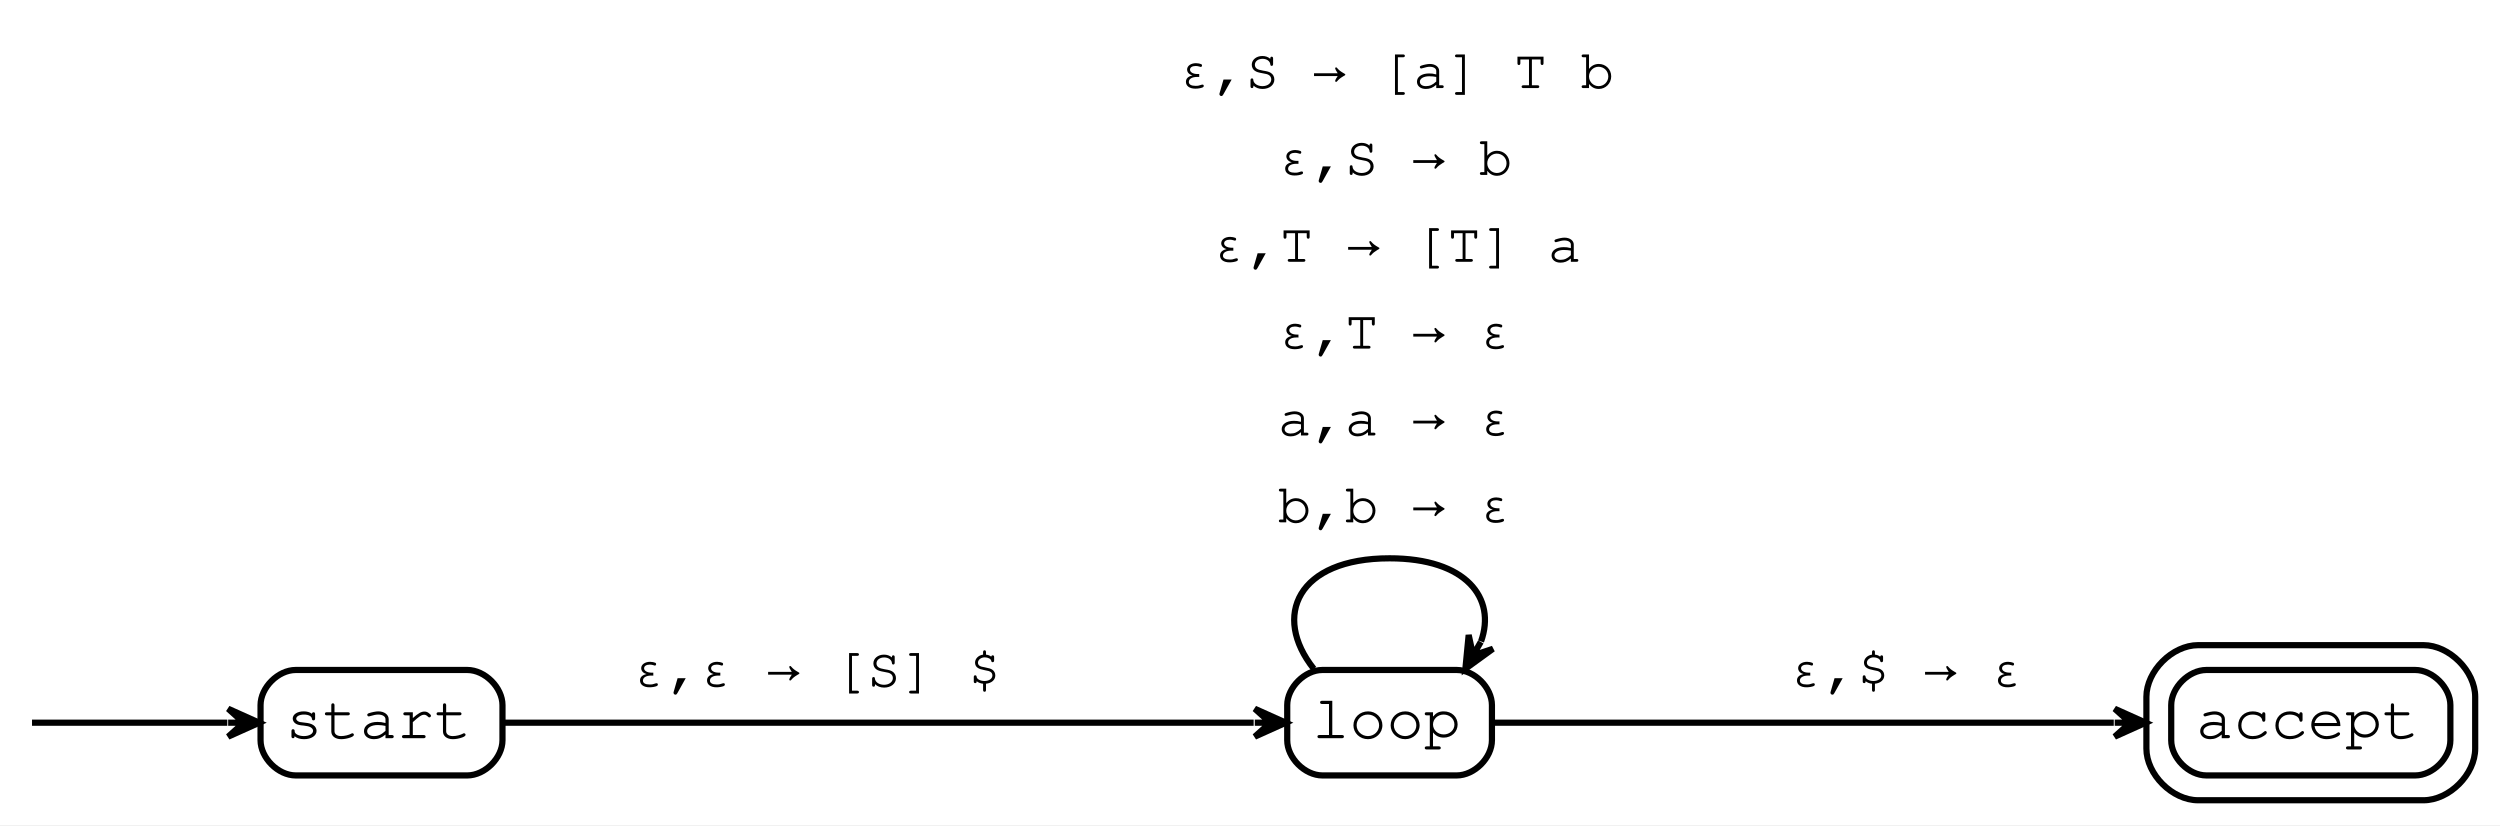
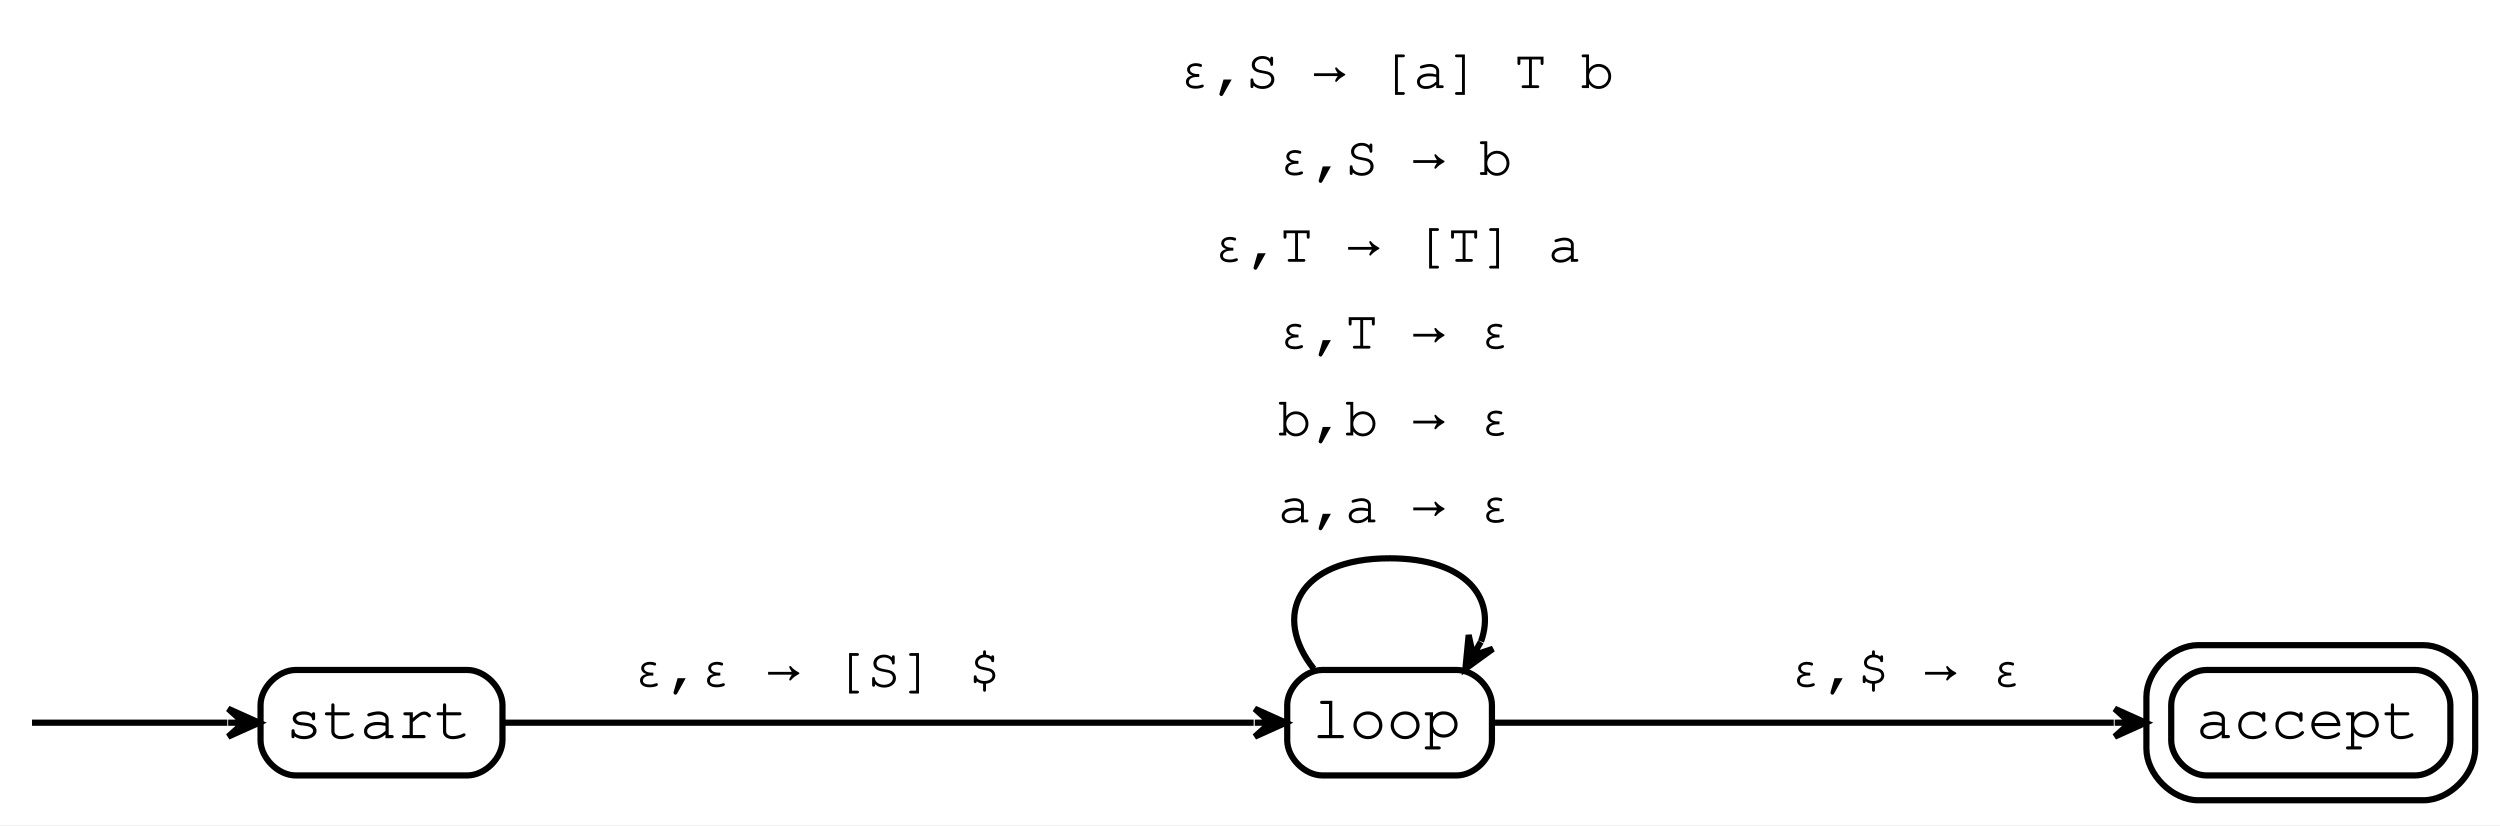
<svg xmlns="http://www.w3.org/2000/svg" width="403pt" height="133pt" viewBox="0.00 0.00 403.00 133.00">
  <g id="graph0" class="graph" transform="scale(1 1) rotate(0) translate(4 129)">
    <polygon fill="white" stroke="transparent" points="-4,4 -4,-129 399,-129 399,4 -4,4" />
    <g id="node1" class="node">
</g>
    <g id="node2" class="node">
      <path fill="none" stroke="black" d="M71.33,-21C71.33,-21 43.67,-21 43.67,-21 40.83,-21 38,-18.17 38,-15.33 38,-15.33 38,-9.67 38,-9.67 38,-6.83 40.83,-4 43.67,-4 43.67,-4 71.33,-4 71.33,-4 74.17,-4 77,-6.83 77,-9.67 77,-9.67 77,-15.33 77,-15.33 77,-18.17 74.17,-21 71.33,-21" />
      <text text-anchor="start" x="42" y="-10" font-family="Courier,monospace" font-size="10.00">start</text>
    </g>
    <g id="edge1" class="edge">
      <path fill="none" stroke="black" d="M1.16,-12.5C2.89,-12.5 18.46,-12.5 32.64,-12.5" />
      <polygon fill="black" stroke="black" points="37.78,-12.5 32.78,-14.75 35.28,-12.5 32.78,-12.5 32.78,-12.5 32.78,-12.5 35.28,-12.5 32.78,-10.25 37.78,-12.5 37.78,-12.5" />
    </g>
-     <g id="node3" class="node">
+     <g id="node4" class="node">
      <path fill="none" stroke="black" d="M230.83,-21C230.83,-21 209.17,-21 209.17,-21 206.33,-21 203.5,-18.17 203.5,-15.33 203.5,-15.33 203.5,-9.67 203.5,-9.67 203.5,-6.83 206.33,-4 209.17,-4 209.17,-4 230.83,-4 230.83,-4 233.67,-4 236.5,-6.83 236.5,-9.67 236.5,-9.67 236.5,-15.33 236.5,-15.33 236.5,-18.17 233.67,-21 230.83,-21" />
      <text text-anchor="start" x="207.5" y="-10" font-family="Courier,monospace" font-size="10.00">loop</text>
    </g>
    <g id="edge2" class="edge">
      <path fill="none" stroke="black" d="M77.23,-12.5C107.4,-12.5 166.57,-12.5 198.09,-12.5" />
      <polygon fill="black" stroke="black" points="203.27,-12.5 198.27,-14.75 200.77,-12.5 198.27,-12.5 198.27,-12.5 198.27,-12.5 200.77,-12.5 198.27,-10.25 203.27,-12.5 203.27,-12.5" />
      <text text-anchor="start" x="98" y="-18.3" font-family="Courier,monospace" font-size="9.00">ε,ε → [S] $</text>
    </g>
-     <g id="edge3" class="edge">
-       <path fill="none" stroke="black" d="M207.78,-21.19C201.03,-29.67 205.11,-39 220,-39 232.33,-39 237.25,-32.6 234.74,-25.59" />
-       <polygon fill="black" stroke="black" points="232.22,-21.19 236.66,-24.41 233.46,-23.35 234.7,-25.52 234.7,-25.52 234.7,-25.52 233.46,-23.35 232.75,-26.64 232.22,-21.19 232.22,-21.19" />
-       <text text-anchor="start" x="186" y="-114.8" font-family="Courier,monospace" font-size="9.00">ε,S → [a] T b</text>
-       <text text-anchor="start" x="202" y="-100.8" font-family="Courier,monospace" font-size="9.00">ε,S → b</text>
-       <text text-anchor="start" x="191.5" y="-86.8" font-family="Courier,monospace" font-size="9.00">ε,T → [T] a</text>
-       <text text-anchor="start" x="202" y="-72.8" font-family="Courier,monospace" font-size="9.00">ε,T → ε</text>
-       <text text-anchor="start" x="202" y="-58.8" font-family="Courier,monospace" font-size="9.00">a,a → ε</text>
-       <text text-anchor="start" x="202" y="-44.8" font-family="Courier,monospace" font-size="9.00">b,b → ε</text>
-     </g>
-     <g id="node4" class="node">
+     <g id="node3" class="node">
      <path fill="none" stroke="black" d="M385.33,-21C385.33,-21 351.67,-21 351.67,-21 348.83,-21 346,-18.17 346,-15.33 346,-15.33 346,-9.67 346,-9.67 346,-6.83 348.83,-4 351.67,-4 351.67,-4 385.33,-4 385.33,-4 388.17,-4 391,-6.83 391,-9.67 391,-9.67 391,-15.33 391,-15.33 391,-18.17 388.17,-21 385.33,-21" />
      <path fill="none" stroke="black" d="M386.67,-25C386.67,-25 350.33,-25 350.33,-25 346.17,-25 342,-20.83 342,-16.67 342,-16.67 342,-8.33 342,-8.33 342,-4.17 346.17,0 350.33,0 350.33,0 386.67,0 386.67,0 390.83,0 395,-4.17 395,-8.33 395,-8.33 395,-16.67 395,-16.67 395,-20.83 390.83,-25 386.67,-25" />
      <text text-anchor="start" x="350" y="-10" font-family="Courier,monospace" font-size="10.00">accept</text>
    </g>
    <g id="edge4" class="edge">
      <path fill="none" stroke="black" d="M236.68,-12.5C260.47,-12.5 306.16,-12.5 336.74,-12.5" />
      <polygon fill="black" stroke="black" points="341.89,-12.5 336.89,-14.75 339.39,-12.5 336.89,-12.5 336.89,-12.5 336.89,-12.5 339.39,-12.5 336.89,-10.25 341.89,-12.5 341.89,-12.5" />
      <text text-anchor="start" x="284.5" y="-18.3" font-family="Courier,monospace" font-size="9.00">ε,$ → ε</text>
    </g>
+     <g id="edge3" class="edge">
+       <path fill="none" stroke="black" d="M207.78,-21.19C201.03,-29.67 205.11,-39 220,-39 232.33,-39 237.25,-32.6 234.74,-25.59" />
+       <polygon fill="black" stroke="black" points="232.22,-21.19 236.66,-24.41 233.46,-23.35 234.7,-25.52 234.7,-25.52 234.7,-25.52 233.46,-23.35 232.75,-26.64 232.22,-21.19 232.22,-21.19" />
+       <text text-anchor="start" x="186" y="-114.8" font-family="Courier,monospace" font-size="9.00">ε,S → [a] T b</text>
+       <text text-anchor="start" x="202" y="-100.8" font-family="Courier,monospace" font-size="9.00">ε,S → b</text>
+       <text text-anchor="start" x="191.5" y="-86.8" font-family="Courier,monospace" font-size="9.00">ε,T → [T] a</text>
+       <text text-anchor="start" x="202" y="-72.8" font-family="Courier,monospace" font-size="9.00">ε,T → ε</text>
+       <text text-anchor="start" x="202" y="-58.8" font-family="Courier,monospace" font-size="9.00">b,b → ε</text>
+       <text text-anchor="start" x="202" y="-44.8" font-family="Courier,monospace" font-size="9.00">a,a → ε</text>
+     </g>
  </g>
</svg>
